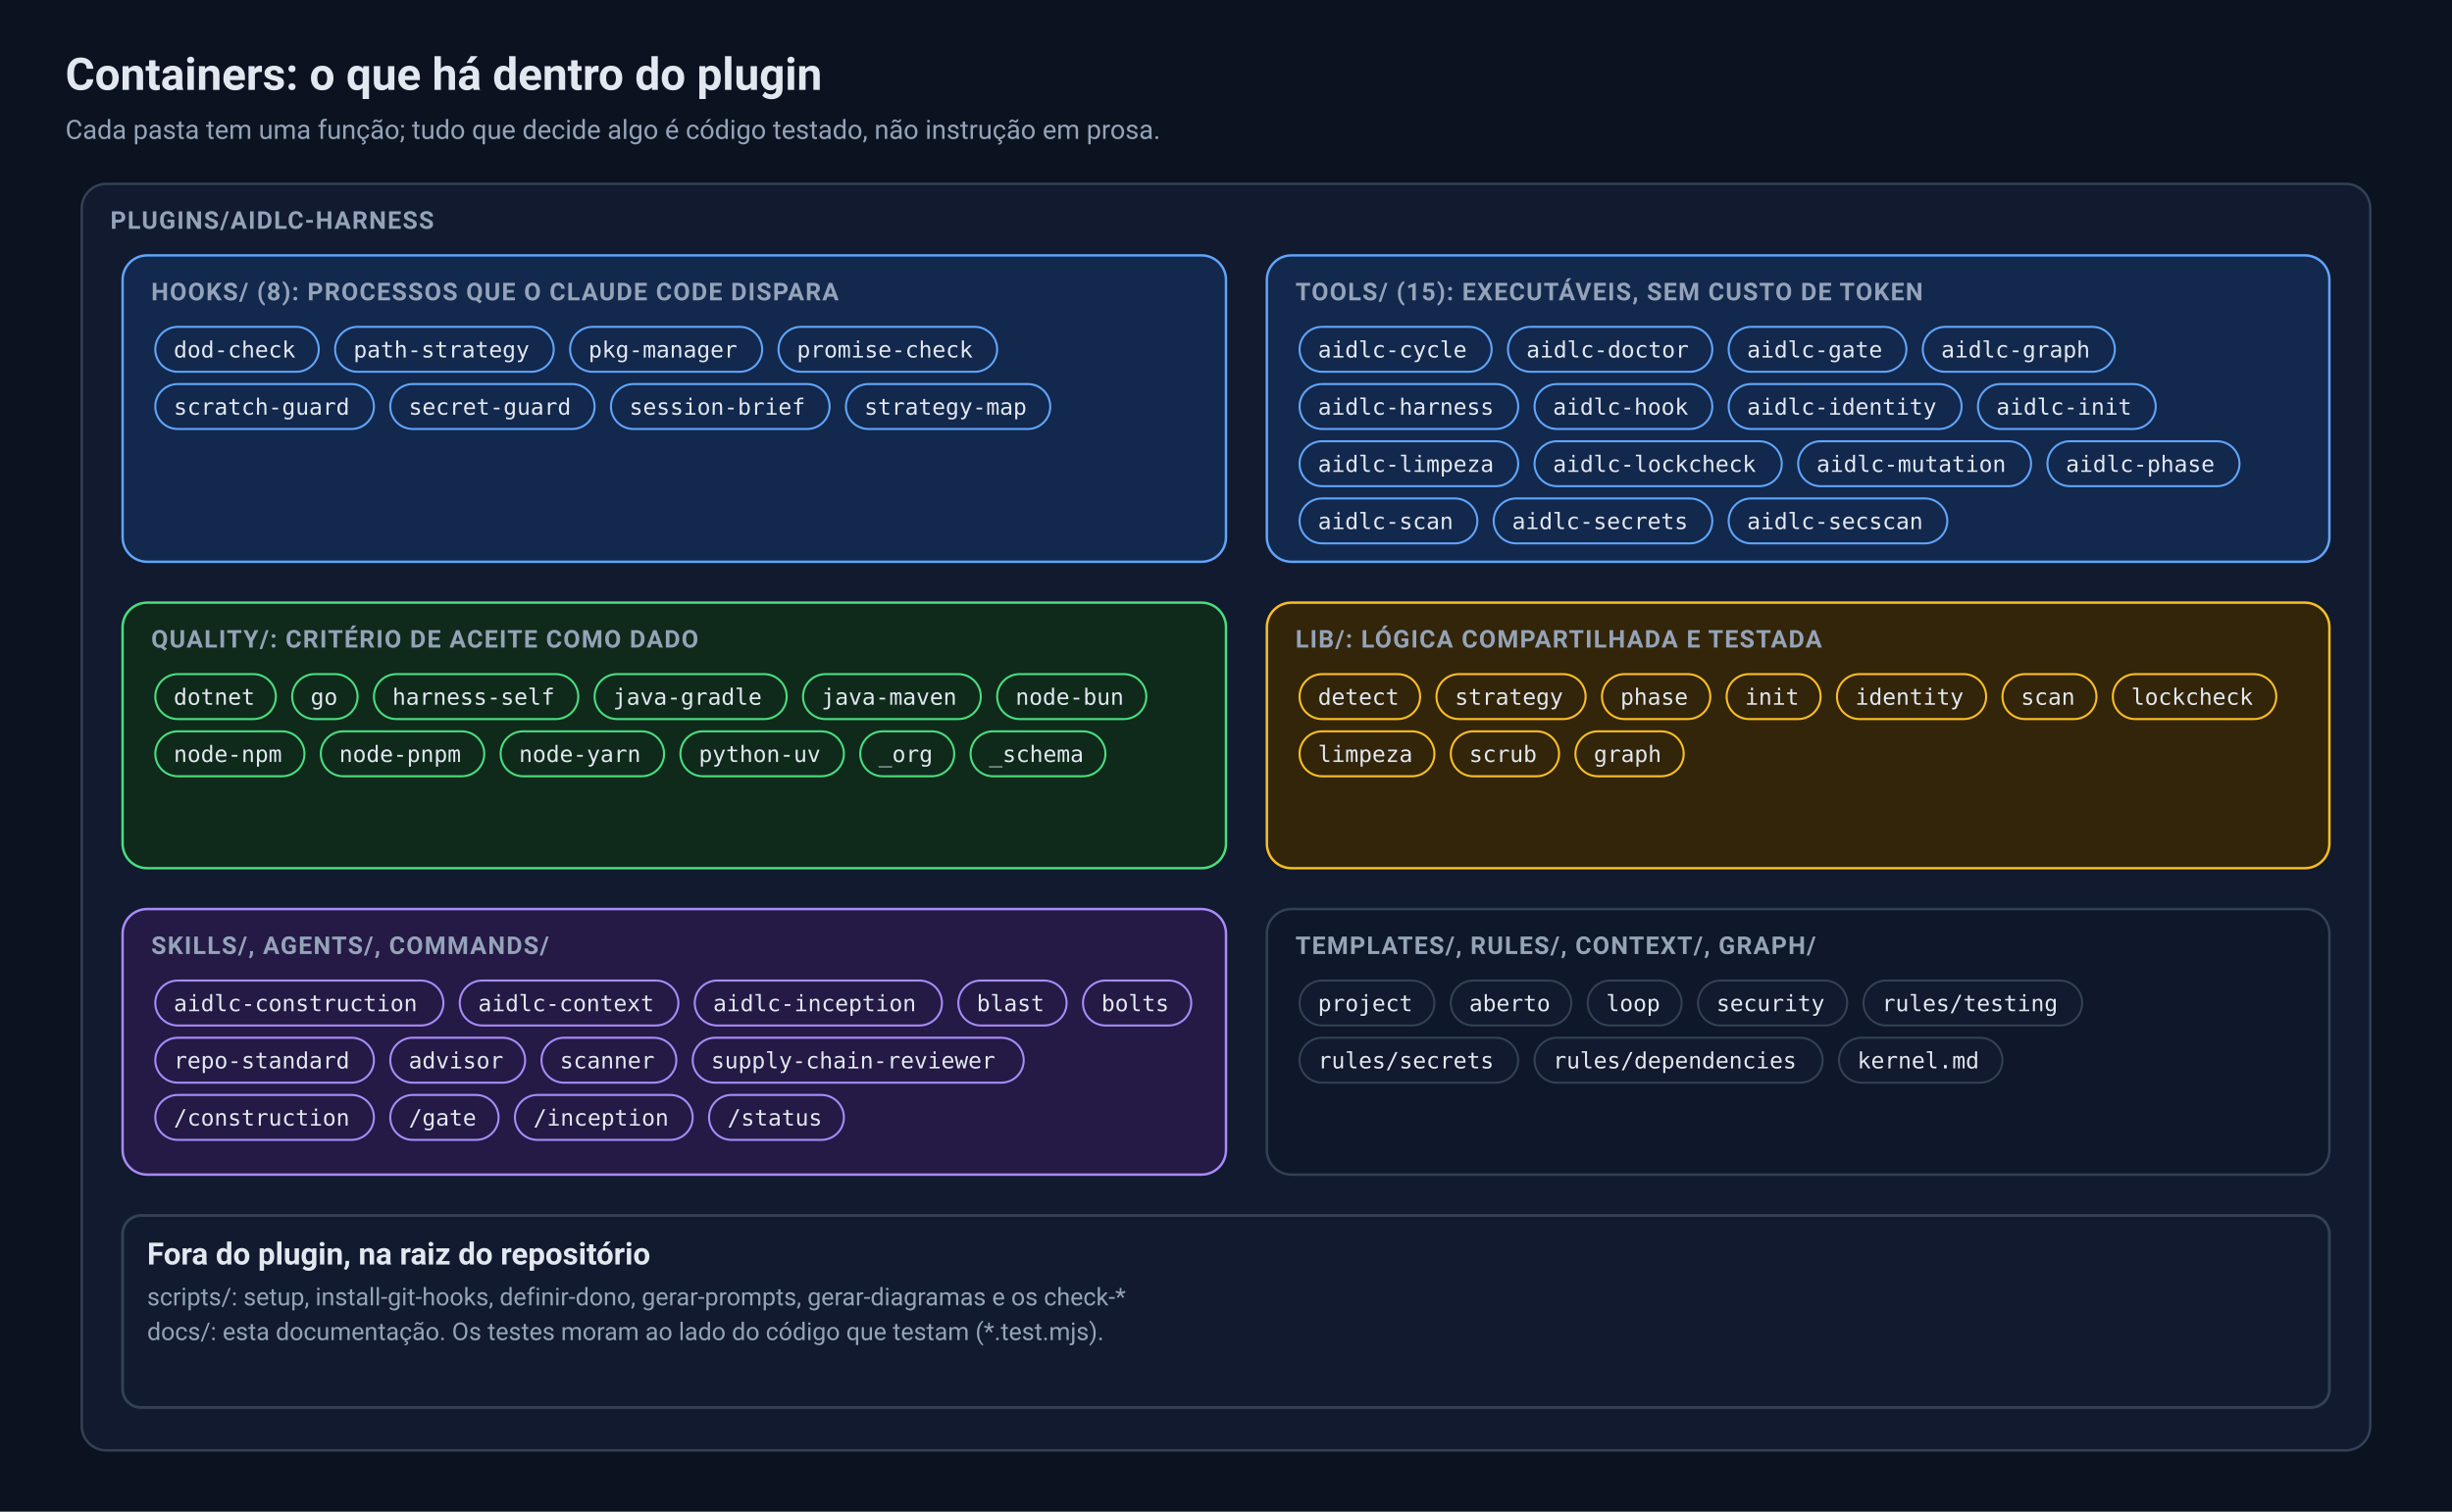
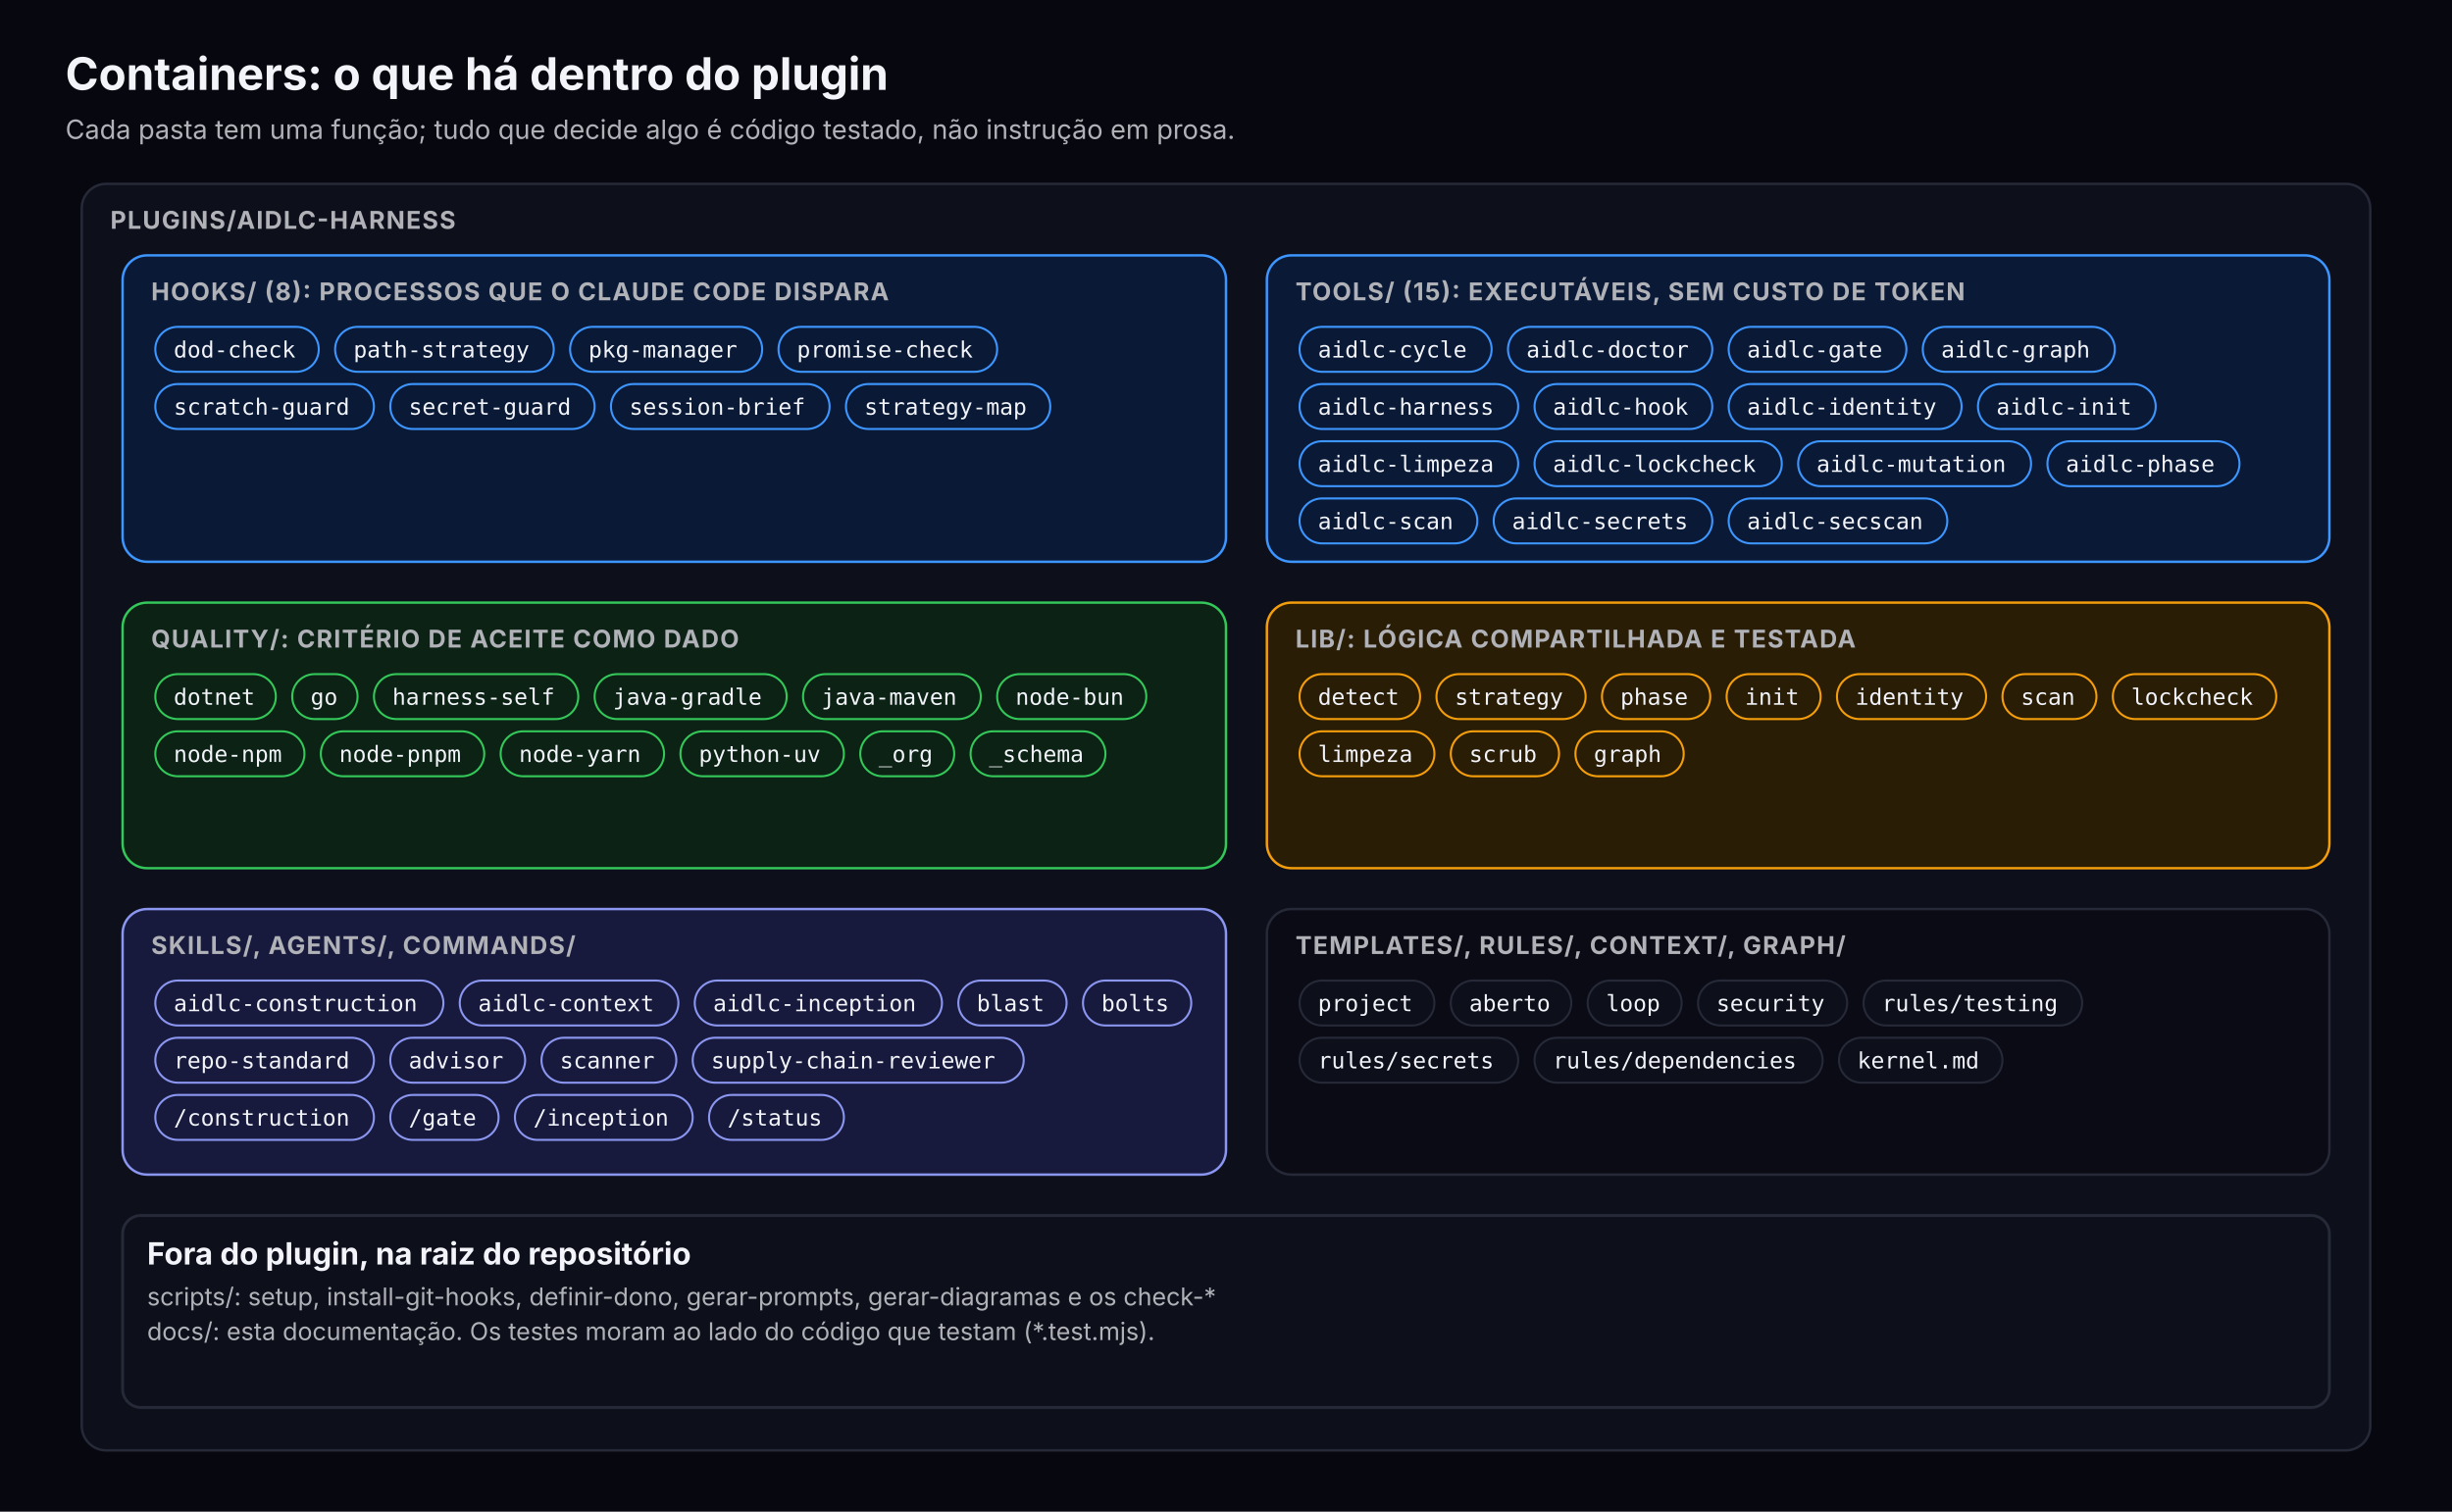
- <svg xmlns="http://www.w3.org/2000/svg" viewBox="0 0 1200 740" width="1200" height="740" font-family="system-ui, -apple-system, 'Segoe UI', Roboto, 'Helvetica Neue', Arial, sans-serif" role="img" aria-label="Containers do plugin">
-   <rect width="1200" height="740" fill="#0b1220" />
-   <text x="32" y="44" font-size="22" font-weight="700" fill="#e2e8f0">Containers: o que há dentro do plugin</text>
-   <text x="32" y="68" font-size="13" fill="#94a3b8">Cada pasta tem uma função; tudo que decide algo é código testado, não instrução em prosa.</text>
-   <rect x="40" y="90" width="1120" height="620" rx="12" fill="#111a2e" stroke="#334155" stroke-width="1.2" />
-   <text x="54" y="112" font-size="12" font-weight="700" letter-spacing="0.6" fill="#94a3b8">PLUGINS/AIDLC-HARNESS</text>
-   <rect x="60" y="125" width="540" height="150" rx="12" fill="#13284d" stroke="#60a5fa" stroke-width="1.2" />
-   <text x="74" y="147" font-size="12" font-weight="700" letter-spacing="0.6" fill="#94a3b8">HOOKS/ (8): PROCESSOS QUE O CLAUDE CODE DISPARA</text>
-   <rect x="76" y="160" width="80" height="22" rx="11" fill="#13284d" stroke="#60a5fa" stroke-width="1" />
-   <text x="85" y="175" font-size="11" fill="#e2e8f0" font-family="ui-monospace, SFMono-Regular, Menlo, Consolas, monospace">dod-check</text>
-   <rect x="164" y="160" width="107" height="22" rx="11" fill="#13284d" stroke="#60a5fa" stroke-width="1" />
-   <text x="173" y="175" font-size="11" fill="#e2e8f0" font-family="ui-monospace, SFMono-Regular, Menlo, Consolas, monospace">path-strategy</text>
-   <rect x="279" y="160" width="94" height="22" rx="11" fill="#13284d" stroke="#60a5fa" stroke-width="1" />
-   <text x="288" y="175" font-size="11" fill="#e2e8f0" font-family="ui-monospace, SFMono-Regular, Menlo, Consolas, monospace">pkg-manager</text>
-   <rect x="381" y="160" width="107" height="22" rx="11" fill="#13284d" stroke="#60a5fa" stroke-width="1" />
-   <text x="390" y="175" font-size="11" fill="#e2e8f0" font-family="ui-monospace, SFMono-Regular, Menlo, Consolas, monospace">promise-check</text>
-   <rect x="76" y="188" width="107" height="22" rx="11" fill="#13284d" stroke="#60a5fa" stroke-width="1" />
-   <text x="85" y="203" font-size="11" fill="#e2e8f0" font-family="ui-monospace, SFMono-Regular, Menlo, Consolas, monospace">scratch-guard</text>
-   <rect x="191" y="188" width="100" height="22" rx="11" fill="#13284d" stroke="#60a5fa" stroke-width="1" />
-   <text x="200" y="203" font-size="11" fill="#e2e8f0" font-family="ui-monospace, SFMono-Regular, Menlo, Consolas, monospace">secret-guard</text>
-   <rect x="299" y="188" width="107" height="22" rx="11" fill="#13284d" stroke="#60a5fa" stroke-width="1" />
-   <text x="308" y="203" font-size="11" fill="#e2e8f0" font-family="ui-monospace, SFMono-Regular, Menlo, Consolas, monospace">session-brief</text>
-   <rect x="414" y="188" width="100" height="22" rx="11" fill="#13284d" stroke="#60a5fa" stroke-width="1" />
-   <text x="423" y="203" font-size="11" fill="#e2e8f0" font-family="ui-monospace, SFMono-Regular, Menlo, Consolas, monospace">strategy-map</text>
-   <rect x="620" y="125" width="520" height="150" rx="12" fill="#13284d" stroke="#60a5fa" stroke-width="1.2" />
-   <text x="634" y="147" font-size="12" font-weight="700" letter-spacing="0.6" fill="#94a3b8">TOOLS/ (15): EXECUTÁVEIS, SEM CUSTO DE TOKEN</text>
-   <rect x="636" y="160" width="94" height="22" rx="11" fill="#13284d" stroke="#60a5fa" stroke-width="1" />
-   <text x="645" y="175" font-size="11" fill="#e2e8f0" font-family="ui-monospace, SFMono-Regular, Menlo, Consolas, monospace">aidlc-cycle</text>
-   <rect x="738" y="160" width="100" height="22" rx="11" fill="#13284d" stroke="#60a5fa" stroke-width="1" />
-   <text x="747" y="175" font-size="11" fill="#e2e8f0" font-family="ui-monospace, SFMono-Regular, Menlo, Consolas, monospace">aidlc-doctor</text>
-   <rect x="846" y="160" width="87" height="22" rx="11" fill="#13284d" stroke="#60a5fa" stroke-width="1" />
-   <text x="855" y="175" font-size="11" fill="#e2e8f0" font-family="ui-monospace, SFMono-Regular, Menlo, Consolas, monospace">aidlc-gate</text>
-   <rect x="941" y="160" width="94" height="22" rx="11" fill="#13284d" stroke="#60a5fa" stroke-width="1" />
-   <text x="950" y="175" font-size="11" fill="#e2e8f0" font-family="ui-monospace, SFMono-Regular, Menlo, Consolas, monospace">aidlc-graph</text>
-   <rect x="636" y="188" width="107" height="22" rx="11" fill="#13284d" stroke="#60a5fa" stroke-width="1" />
-   <text x="645" y="203" font-size="11" fill="#e2e8f0" font-family="ui-monospace, SFMono-Regular, Menlo, Consolas, monospace">aidlc-harness</text>
-   <rect x="751" y="188" width="87" height="22" rx="11" fill="#13284d" stroke="#60a5fa" stroke-width="1" />
-   <text x="760" y="203" font-size="11" fill="#e2e8f0" font-family="ui-monospace, SFMono-Regular, Menlo, Consolas, monospace">aidlc-hook</text>
-   <rect x="846" y="188" width="114" height="22" rx="11" fill="#13284d" stroke="#60a5fa" stroke-width="1" />
-   <text x="855" y="203" font-size="11" fill="#e2e8f0" font-family="ui-monospace, SFMono-Regular, Menlo, Consolas, monospace">aidlc-identity</text>
-   <rect x="968" y="188" width="87" height="22" rx="11" fill="#13284d" stroke="#60a5fa" stroke-width="1" />
-   <text x="977" y="203" font-size="11" fill="#e2e8f0" font-family="ui-monospace, SFMono-Regular, Menlo, Consolas, monospace">aidlc-init</text>
-   <rect x="636" y="216" width="107" height="22" rx="11" fill="#13284d" stroke="#60a5fa" stroke-width="1" />
-   <text x="645" y="231" font-size="11" fill="#e2e8f0" font-family="ui-monospace, SFMono-Regular, Menlo, Consolas, monospace">aidlc-limpeza</text>
-   <rect x="751" y="216" width="121" height="22" rx="11" fill="#13284d" stroke="#60a5fa" stroke-width="1" />
-   <text x="760" y="231" font-size="11" fill="#e2e8f0" font-family="ui-monospace, SFMono-Regular, Menlo, Consolas, monospace">aidlc-lockcheck</text>
-   <rect x="880" y="216" width="114" height="22" rx="11" fill="#13284d" stroke="#60a5fa" stroke-width="1" />
-   <text x="889" y="231" font-size="11" fill="#e2e8f0" font-family="ui-monospace, SFMono-Regular, Menlo, Consolas, monospace">aidlc-mutation</text>
-   <rect x="1002" y="216" width="94" height="22" rx="11" fill="#13284d" stroke="#60a5fa" stroke-width="1" />
-   <text x="1011" y="231" font-size="11" fill="#e2e8f0" font-family="ui-monospace, SFMono-Regular, Menlo, Consolas, monospace">aidlc-phase</text>
-   <rect x="636" y="244" width="87" height="22" rx="11" fill="#13284d" stroke="#60a5fa" stroke-width="1" />
-   <text x="645" y="259" font-size="11" fill="#e2e8f0" font-family="ui-monospace, SFMono-Regular, Menlo, Consolas, monospace">aidlc-scan</text>
-   <rect x="731" y="244" width="107" height="22" rx="11" fill="#13284d" stroke="#60a5fa" stroke-width="1" />
-   <text x="740" y="259" font-size="11" fill="#e2e8f0" font-family="ui-monospace, SFMono-Regular, Menlo, Consolas, monospace">aidlc-secrets</text>
-   <rect x="846" y="244" width="107" height="22" rx="11" fill="#13284d" stroke="#60a5fa" stroke-width="1" />
-   <text x="855" y="259" font-size="11" fill="#e2e8f0" font-family="ui-monospace, SFMono-Regular, Menlo, Consolas, monospace">aidlc-secscan</text>
-   <rect x="60" y="295" width="540" height="130" rx="12" fill="#0f2a1b" stroke="#4ade80" stroke-width="1.2" />
-   <text x="74" y="317" font-size="12" font-weight="700" letter-spacing="0.6" fill="#94a3b8">QUALITY/: CRITÉRIO DE ACEITE COMO DADO</text>
-   <rect x="76" y="330" width="59" height="22" rx="11" fill="#0f2a1b" stroke="#4ade80" stroke-width="1" />
-   <text x="85" y="345" font-size="11" fill="#e2e8f0" font-family="ui-monospace, SFMono-Regular, Menlo, Consolas, monospace">dotnet</text>
-   <rect x="143" y="330" width="32" height="22" rx="11" fill="#0f2a1b" stroke="#4ade80" stroke-width="1" />
-   <text x="152" y="345" font-size="11" fill="#e2e8f0" font-family="ui-monospace, SFMono-Regular, Menlo, Consolas, monospace">go</text>
-   <rect x="183" y="330" width="100" height="22" rx="11" fill="#0f2a1b" stroke="#4ade80" stroke-width="1" />
-   <text x="192" y="345" font-size="11" fill="#e2e8f0" font-family="ui-monospace, SFMono-Regular, Menlo, Consolas, monospace">harness-self</text>
-   <rect x="291" y="330" width="94" height="22" rx="11" fill="#0f2a1b" stroke="#4ade80" stroke-width="1" />
-   <text x="300" y="345" font-size="11" fill="#e2e8f0" font-family="ui-monospace, SFMono-Regular, Menlo, Consolas, monospace">java-gradle</text>
-   <rect x="393" y="330" width="87" height="22" rx="11" fill="#0f2a1b" stroke="#4ade80" stroke-width="1" />
-   <text x="402" y="345" font-size="11" fill="#e2e8f0" font-family="ui-monospace, SFMono-Regular, Menlo, Consolas, monospace">java-maven</text>
-   <rect x="488" y="330" width="73" height="22" rx="11" fill="#0f2a1b" stroke="#4ade80" stroke-width="1" />
-   <text x="497" y="345" font-size="11" fill="#e2e8f0" font-family="ui-monospace, SFMono-Regular, Menlo, Consolas, monospace">node-bun</text>
-   <rect x="76" y="358" width="73" height="22" rx="11" fill="#0f2a1b" stroke="#4ade80" stroke-width="1" />
-   <text x="85" y="373" font-size="11" fill="#e2e8f0" font-family="ui-monospace, SFMono-Regular, Menlo, Consolas, monospace">node-npm</text>
-   <rect x="157" y="358" width="80" height="22" rx="11" fill="#0f2a1b" stroke="#4ade80" stroke-width="1" />
-   <text x="166" y="373" font-size="11" fill="#e2e8f0" font-family="ui-monospace, SFMono-Regular, Menlo, Consolas, monospace">node-pnpm</text>
-   <rect x="245" y="358" width="80" height="22" rx="11" fill="#0f2a1b" stroke="#4ade80" stroke-width="1" />
-   <text x="254" y="373" font-size="11" fill="#e2e8f0" font-family="ui-monospace, SFMono-Regular, Menlo, Consolas, monospace">node-yarn</text>
-   <rect x="333" y="358" width="80" height="22" rx="11" fill="#0f2a1b" stroke="#4ade80" stroke-width="1" />
-   <text x="342" y="373" font-size="11" fill="#e2e8f0" font-family="ui-monospace, SFMono-Regular, Menlo, Consolas, monospace">python-uv</text>
-   <rect x="421" y="358" width="46" height="22" rx="11" fill="#0f2a1b" stroke="#4ade80" stroke-width="1" />
-   <text x="430" y="373" font-size="11" fill="#e2e8f0" font-family="ui-monospace, SFMono-Regular, Menlo, Consolas, monospace">_org</text>
-   <rect x="475" y="358" width="66" height="22" rx="11" fill="#0f2a1b" stroke="#4ade80" stroke-width="1" />
-   <text x="484" y="373" font-size="11" fill="#e2e8f0" font-family="ui-monospace, SFMono-Regular, Menlo, Consolas, monospace">_schema</text>
-   <rect x="620" y="295" width="520" height="130" rx="12" fill="#33250a" stroke="#fbbf24" stroke-width="1.2" />
-   <text x="634" y="317" font-size="12" font-weight="700" letter-spacing="0.6" fill="#94a3b8">LIB/: LÓGICA COMPARTILHADA E TESTADA</text>
-   <rect x="636" y="330" width="59" height="22" rx="11" fill="#33250a" stroke="#fbbf24" stroke-width="1" />
-   <text x="645" y="345" font-size="11" fill="#e2e8f0" font-family="ui-monospace, SFMono-Regular, Menlo, Consolas, monospace">detect</text>
-   <rect x="703" y="330" width="73" height="22" rx="11" fill="#33250a" stroke="#fbbf24" stroke-width="1" />
-   <text x="712" y="345" font-size="11" fill="#e2e8f0" font-family="ui-monospace, SFMono-Regular, Menlo, Consolas, monospace">strategy</text>
-   <rect x="784" y="330" width="53" height="22" rx="11" fill="#33250a" stroke="#fbbf24" stroke-width="1" />
-   <text x="793" y="345" font-size="11" fill="#e2e8f0" font-family="ui-monospace, SFMono-Regular, Menlo, Consolas, monospace">phase</text>
-   <rect x="845" y="330" width="46" height="22" rx="11" fill="#33250a" stroke="#fbbf24" stroke-width="1" />
-   <text x="854" y="345" font-size="11" fill="#e2e8f0" font-family="ui-monospace, SFMono-Regular, Menlo, Consolas, monospace">init</text>
-   <rect x="899" y="330" width="73" height="22" rx="11" fill="#33250a" stroke="#fbbf24" stroke-width="1" />
-   <text x="908" y="345" font-size="11" fill="#e2e8f0" font-family="ui-monospace, SFMono-Regular, Menlo, Consolas, monospace">identity</text>
-   <rect x="980" y="330" width="46" height="22" rx="11" fill="#33250a" stroke="#fbbf24" stroke-width="1" />
-   <text x="989" y="345" font-size="11" fill="#e2e8f0" font-family="ui-monospace, SFMono-Regular, Menlo, Consolas, monospace">scan</text>
-   <rect x="1034" y="330" width="80" height="22" rx="11" fill="#33250a" stroke="#fbbf24" stroke-width="1" />
-   <text x="1043" y="345" font-size="11" fill="#e2e8f0" font-family="ui-monospace, SFMono-Regular, Menlo, Consolas, monospace">lockcheck</text>
-   <rect x="636" y="358" width="66" height="22" rx="11" fill="#33250a" stroke="#fbbf24" stroke-width="1" />
-   <text x="645" y="373" font-size="11" fill="#e2e8f0" font-family="ui-monospace, SFMono-Regular, Menlo, Consolas, monospace">limpeza</text>
-   <rect x="710" y="358" width="53" height="22" rx="11" fill="#33250a" stroke="#fbbf24" stroke-width="1" />
-   <text x="719" y="373" font-size="11" fill="#e2e8f0" font-family="ui-monospace, SFMono-Regular, Menlo, Consolas, monospace">scrub</text>
-   <rect x="771" y="358" width="53" height="22" rx="11" fill="#33250a" stroke="#fbbf24" stroke-width="1" />
-   <text x="780" y="373" font-size="11" fill="#e2e8f0" font-family="ui-monospace, SFMono-Regular, Menlo, Consolas, monospace">graph</text>
-   <rect x="60" y="445" width="540" height="130" rx="12" fill="#241a45" stroke="#a78bfa" stroke-width="1.2" />
-   <text x="74" y="467" font-size="12" font-weight="700" letter-spacing="0.6" fill="#94a3b8">SKILLS/, AGENTS/, COMMANDS/</text>
-   <rect x="76" y="480" width="141" height="22" rx="11" fill="#241a45" stroke="#a78bfa" stroke-width="1" />
-   <text x="85" y="495" font-size="11" fill="#e2e8f0" font-family="ui-monospace, SFMono-Regular, Menlo, Consolas, monospace">aidlc-construction</text>
-   <rect x="225" y="480" width="107" height="22" rx="11" fill="#241a45" stroke="#a78bfa" stroke-width="1" />
-   <text x="234" y="495" font-size="11" fill="#e2e8f0" font-family="ui-monospace, SFMono-Regular, Menlo, Consolas, monospace">aidlc-context</text>
-   <rect x="340" y="480" width="121" height="22" rx="11" fill="#241a45" stroke="#a78bfa" stroke-width="1" />
-   <text x="349" y="495" font-size="11" fill="#e2e8f0" font-family="ui-monospace, SFMono-Regular, Menlo, Consolas, monospace">aidlc-inception</text>
-   <rect x="469" y="480" width="53" height="22" rx="11" fill="#241a45" stroke="#a78bfa" stroke-width="1" />
-   <text x="478" y="495" font-size="11" fill="#e2e8f0" font-family="ui-monospace, SFMono-Regular, Menlo, Consolas, monospace">blast</text>
-   <rect x="530" y="480" width="53" height="22" rx="11" fill="#241a45" stroke="#a78bfa" stroke-width="1" />
-   <text x="539" y="495" font-size="11" fill="#e2e8f0" font-family="ui-monospace, SFMono-Regular, Menlo, Consolas, monospace">bolts</text>
-   <rect x="76" y="508" width="107" height="22" rx="11" fill="#241a45" stroke="#a78bfa" stroke-width="1" />
-   <text x="85" y="523" font-size="11" fill="#e2e8f0" font-family="ui-monospace, SFMono-Regular, Menlo, Consolas, monospace">repo-standard</text>
-   <rect x="191" y="508" width="66" height="22" rx="11" fill="#241a45" stroke="#a78bfa" stroke-width="1" />
-   <text x="200" y="523" font-size="11" fill="#e2e8f0" font-family="ui-monospace, SFMono-Regular, Menlo, Consolas, monospace">advisor</text>
-   <rect x="265" y="508" width="66" height="22" rx="11" fill="#241a45" stroke="#a78bfa" stroke-width="1" />
-   <text x="274" y="523" font-size="11" fill="#e2e8f0" font-family="ui-monospace, SFMono-Regular, Menlo, Consolas, monospace">scanner</text>
-   <rect x="339" y="508" width="162" height="22" rx="11" fill="#241a45" stroke="#a78bfa" stroke-width="1" />
-   <text x="348" y="523" font-size="11" fill="#e2e8f0" font-family="ui-monospace, SFMono-Regular, Menlo, Consolas, monospace">supply-chain-reviewer</text>
-   <rect x="76" y="536" width="107" height="22" rx="11" fill="#241a45" stroke="#a78bfa" stroke-width="1" />
-   <text x="85" y="551" font-size="11" fill="#e2e8f0" font-family="ui-monospace, SFMono-Regular, Menlo, Consolas, monospace">/construction</text>
-   <rect x="191" y="536" width="53" height="22" rx="11" fill="#241a45" stroke="#a78bfa" stroke-width="1" />
-   <text x="200" y="551" font-size="11" fill="#e2e8f0" font-family="ui-monospace, SFMono-Regular, Menlo, Consolas, monospace">/gate</text>
-   <rect x="252" y="536" width="87" height="22" rx="11" fill="#241a45" stroke="#a78bfa" stroke-width="1" />
-   <text x="261" y="551" font-size="11" fill="#e2e8f0" font-family="ui-monospace, SFMono-Regular, Menlo, Consolas, monospace">/inception</text>
-   <rect x="347" y="536" width="66" height="22" rx="11" fill="#241a45" stroke="#a78bfa" stroke-width="1" />
-   <text x="356" y="551" font-size="11" fill="#e2e8f0" font-family="ui-monospace, SFMono-Regular, Menlo, Consolas, monospace">/status</text>
-   <rect x="620" y="445" width="520" height="130" rx="12" fill="#0f172a" stroke="#334155" stroke-width="1.2" />
-   <text x="634" y="467" font-size="12" font-weight="700" letter-spacing="0.6" fill="#94a3b8">TEMPLATES/, RULES/, CONTEXT/, GRAPH/</text>
-   <rect x="636" y="480" width="66" height="22" rx="11" fill="#111a2e" stroke="#334155" stroke-width="1" />
-   <text x="645" y="495" font-size="11" fill="#e2e8f0" font-family="ui-monospace, SFMono-Regular, Menlo, Consolas, monospace">project</text>
-   <rect x="710" y="480" width="59" height="22" rx="11" fill="#111a2e" stroke="#334155" stroke-width="1" />
-   <text x="719" y="495" font-size="11" fill="#e2e8f0" font-family="ui-monospace, SFMono-Regular, Menlo, Consolas, monospace">aberto</text>
-   <rect x="777" y="480" width="46" height="22" rx="11" fill="#111a2e" stroke="#334155" stroke-width="1" />
-   <text x="786" y="495" font-size="11" fill="#e2e8f0" font-family="ui-monospace, SFMono-Regular, Menlo, Consolas, monospace">loop</text>
-   <rect x="831" y="480" width="73" height="22" rx="11" fill="#111a2e" stroke="#334155" stroke-width="1" />
-   <text x="840" y="495" font-size="11" fill="#e2e8f0" font-family="ui-monospace, SFMono-Regular, Menlo, Consolas, monospace">security</text>
-   <rect x="912" y="480" width="107" height="22" rx="11" fill="#111a2e" stroke="#334155" stroke-width="1" />
-   <text x="921" y="495" font-size="11" fill="#e2e8f0" font-family="ui-monospace, SFMono-Regular, Menlo, Consolas, monospace">rules/testing</text>
-   <rect x="636" y="508" width="107" height="22" rx="11" fill="#111a2e" stroke="#334155" stroke-width="1" />
-   <text x="645" y="523" font-size="11" fill="#e2e8f0" font-family="ui-monospace, SFMono-Regular, Menlo, Consolas, monospace">rules/secrets</text>
-   <rect x="751" y="508" width="141" height="22" rx="11" fill="#111a2e" stroke="#334155" stroke-width="1" />
-   <text x="760" y="523" font-size="11" fill="#e2e8f0" font-family="ui-monospace, SFMono-Regular, Menlo, Consolas, monospace">rules/dependencies</text>
-   <rect x="900" y="508" width="80" height="22" rx="11" fill="#111a2e" stroke="#334155" stroke-width="1" />
-   <text x="909" y="523" font-size="11" fill="#e2e8f0" font-family="ui-monospace, SFMono-Regular, Menlo, Consolas, monospace">kernel.md</text>
+ <svg xmlns="http://www.w3.org/2000/svg" viewBox="0 0 1200 740" width="1200" height="740" font-family="Inter, 'Segoe UI', system-ui, -apple-system, Roboto, 'Helvetica Neue', Arial, sans-serif" role="img" aria-label="Containers do plugin">
+   <rect width="1200" height="740" fill="#07080f" />
+   <text x="32" y="44" font-size="22" font-weight="700" fill="#f2f4fa">Containers: o que há dentro do plugin</text>
+   <text x="32" y="68" font-size="13" fill="#b0b2b8">Cada pasta tem uma função; tudo que decide algo é código testado, não instrução em prosa.</text>
+   <rect x="40" y="90" width="1120" height="620" rx="12" fill="#0d0f1a" stroke="#262938" stroke-width="1.2" />
+   <text x="54" y="112" font-size="12" font-weight="700" letter-spacing="0.6" fill="#b0b2b8">PLUGINS/AIDLC-HARNESS</text>
+   <rect x="60" y="125" width="540" height="150" rx="12" fill="#0a1a36" stroke="#3d96ff" stroke-width="1.2" />
+   <text x="74" y="147" font-size="12" font-weight="700" letter-spacing="0.6" fill="#b0b2b8">HOOKS/ (8): PROCESSOS QUE O CLAUDE CODE DISPARA</text>
+   <rect x="76" y="160" width="80" height="22" rx="11" fill="#0a1a36" stroke="#3d96ff" stroke-width="1" />
+   <text x="85" y="175" font-size="11" fill="#f2f4fa" font-family="'Geist Mono', ui-monospace, SFMono-Regular, Menlo, Consolas, monospace">dod-check</text>
+   <rect x="164" y="160" width="107" height="22" rx="11" fill="#0a1a36" stroke="#3d96ff" stroke-width="1" />
+   <text x="173" y="175" font-size="11" fill="#f2f4fa" font-family="'Geist Mono', ui-monospace, SFMono-Regular, Menlo, Consolas, monospace">path-strategy</text>
+   <rect x="279" y="160" width="94" height="22" rx="11" fill="#0a1a36" stroke="#3d96ff" stroke-width="1" />
+   <text x="288" y="175" font-size="11" fill="#f2f4fa" font-family="'Geist Mono', ui-monospace, SFMono-Regular, Menlo, Consolas, monospace">pkg-manager</text>
+   <rect x="381" y="160" width="107" height="22" rx="11" fill="#0a1a36" stroke="#3d96ff" stroke-width="1" />
+   <text x="390" y="175" font-size="11" fill="#f2f4fa" font-family="'Geist Mono', ui-monospace, SFMono-Regular, Menlo, Consolas, monospace">promise-check</text>
+   <rect x="76" y="188" width="107" height="22" rx="11" fill="#0a1a36" stroke="#3d96ff" stroke-width="1" />
+   <text x="85" y="203" font-size="11" fill="#f2f4fa" font-family="'Geist Mono', ui-monospace, SFMono-Regular, Menlo, Consolas, monospace">scratch-guard</text>
+   <rect x="191" y="188" width="100" height="22" rx="11" fill="#0a1a36" stroke="#3d96ff" stroke-width="1" />
+   <text x="200" y="203" font-size="11" fill="#f2f4fa" font-family="'Geist Mono', ui-monospace, SFMono-Regular, Menlo, Consolas, monospace">secret-guard</text>
+   <rect x="299" y="188" width="107" height="22" rx="11" fill="#0a1a36" stroke="#3d96ff" stroke-width="1" />
+   <text x="308" y="203" font-size="11" fill="#f2f4fa" font-family="'Geist Mono', ui-monospace, SFMono-Regular, Menlo, Consolas, monospace">session-brief</text>
+   <rect x="414" y="188" width="100" height="22" rx="11" fill="#0a1a36" stroke="#3d96ff" stroke-width="1" />
+   <text x="423" y="203" font-size="11" fill="#f2f4fa" font-family="'Geist Mono', ui-monospace, SFMono-Regular, Menlo, Consolas, monospace">strategy-map</text>
+   <rect x="620" y="125" width="520" height="150" rx="12" fill="#0a1a36" stroke="#3d96ff" stroke-width="1.2" />
+   <text x="634" y="147" font-size="12" font-weight="700" letter-spacing="0.6" fill="#b0b2b8">TOOLS/ (15): EXECUTÁVEIS, SEM CUSTO DE TOKEN</text>
+   <rect x="636" y="160" width="94" height="22" rx="11" fill="#0a1a36" stroke="#3d96ff" stroke-width="1" />
+   <text x="645" y="175" font-size="11" fill="#f2f4fa" font-family="'Geist Mono', ui-monospace, SFMono-Regular, Menlo, Consolas, monospace">aidlc-cycle</text>
+   <rect x="738" y="160" width="100" height="22" rx="11" fill="#0a1a36" stroke="#3d96ff" stroke-width="1" />
+   <text x="747" y="175" font-size="11" fill="#f2f4fa" font-family="'Geist Mono', ui-monospace, SFMono-Regular, Menlo, Consolas, monospace">aidlc-doctor</text>
+   <rect x="846" y="160" width="87" height="22" rx="11" fill="#0a1a36" stroke="#3d96ff" stroke-width="1" />
+   <text x="855" y="175" font-size="11" fill="#f2f4fa" font-family="'Geist Mono', ui-monospace, SFMono-Regular, Menlo, Consolas, monospace">aidlc-gate</text>
+   <rect x="941" y="160" width="94" height="22" rx="11" fill="#0a1a36" stroke="#3d96ff" stroke-width="1" />
+   <text x="950" y="175" font-size="11" fill="#f2f4fa" font-family="'Geist Mono', ui-monospace, SFMono-Regular, Menlo, Consolas, monospace">aidlc-graph</text>
+   <rect x="636" y="188" width="107" height="22" rx="11" fill="#0a1a36" stroke="#3d96ff" stroke-width="1" />
+   <text x="645" y="203" font-size="11" fill="#f2f4fa" font-family="'Geist Mono', ui-monospace, SFMono-Regular, Menlo, Consolas, monospace">aidlc-harness</text>
+   <rect x="751" y="188" width="87" height="22" rx="11" fill="#0a1a36" stroke="#3d96ff" stroke-width="1" />
+   <text x="760" y="203" font-size="11" fill="#f2f4fa" font-family="'Geist Mono', ui-monospace, SFMono-Regular, Menlo, Consolas, monospace">aidlc-hook</text>
+   <rect x="846" y="188" width="114" height="22" rx="11" fill="#0a1a36" stroke="#3d96ff" stroke-width="1" />
+   <text x="855" y="203" font-size="11" fill="#f2f4fa" font-family="'Geist Mono', ui-monospace, SFMono-Regular, Menlo, Consolas, monospace">aidlc-identity</text>
+   <rect x="968" y="188" width="87" height="22" rx="11" fill="#0a1a36" stroke="#3d96ff" stroke-width="1" />
+   <text x="977" y="203" font-size="11" fill="#f2f4fa" font-family="'Geist Mono', ui-monospace, SFMono-Regular, Menlo, Consolas, monospace">aidlc-init</text>
+   <rect x="636" y="216" width="107" height="22" rx="11" fill="#0a1a36" stroke="#3d96ff" stroke-width="1" />
+   <text x="645" y="231" font-size="11" fill="#f2f4fa" font-family="'Geist Mono', ui-monospace, SFMono-Regular, Menlo, Consolas, monospace">aidlc-limpeza</text>
+   <rect x="751" y="216" width="121" height="22" rx="11" fill="#0a1a36" stroke="#3d96ff" stroke-width="1" />
+   <text x="760" y="231" font-size="11" fill="#f2f4fa" font-family="'Geist Mono', ui-monospace, SFMono-Regular, Menlo, Consolas, monospace">aidlc-lockcheck</text>
+   <rect x="880" y="216" width="114" height="22" rx="11" fill="#0a1a36" stroke="#3d96ff" stroke-width="1" />
+   <text x="889" y="231" font-size="11" fill="#f2f4fa" font-family="'Geist Mono', ui-monospace, SFMono-Regular, Menlo, Consolas, monospace">aidlc-mutation</text>
+   <rect x="1002" y="216" width="94" height="22" rx="11" fill="#0a1a36" stroke="#3d96ff" stroke-width="1" />
+   <text x="1011" y="231" font-size="11" fill="#f2f4fa" font-family="'Geist Mono', ui-monospace, SFMono-Regular, Menlo, Consolas, monospace">aidlc-phase</text>
+   <rect x="636" y="244" width="87" height="22" rx="11" fill="#0a1a36" stroke="#3d96ff" stroke-width="1" />
+   <text x="645" y="259" font-size="11" fill="#f2f4fa" font-family="'Geist Mono', ui-monospace, SFMono-Regular, Menlo, Consolas, monospace">aidlc-scan</text>
+   <rect x="731" y="244" width="107" height="22" rx="11" fill="#0a1a36" stroke="#3d96ff" stroke-width="1" />
+   <text x="740" y="259" font-size="11" fill="#f2f4fa" font-family="'Geist Mono', ui-monospace, SFMono-Regular, Menlo, Consolas, monospace">aidlc-secrets</text>
+   <rect x="846" y="244" width="107" height="22" rx="11" fill="#0a1a36" stroke="#3d96ff" stroke-width="1" />
+   <text x="855" y="259" font-size="11" fill="#f2f4fa" font-family="'Geist Mono', ui-monospace, SFMono-Regular, Menlo, Consolas, monospace">aidlc-secscan</text>
+   <rect x="60" y="295" width="540" height="130" rx="12" fill="#0b2214" stroke="#34c759" stroke-width="1.2" />
+   <text x="74" y="317" font-size="12" font-weight="700" letter-spacing="0.6" fill="#b0b2b8">QUALITY/: CRITÉRIO DE ACEITE COMO DADO</text>
+   <rect x="76" y="330" width="59" height="22" rx="11" fill="#0b2214" stroke="#34c759" stroke-width="1" />
+   <text x="85" y="345" font-size="11" fill="#f2f4fa" font-family="'Geist Mono', ui-monospace, SFMono-Regular, Menlo, Consolas, monospace">dotnet</text>
+   <rect x="143" y="330" width="32" height="22" rx="11" fill="#0b2214" stroke="#34c759" stroke-width="1" />
+   <text x="152" y="345" font-size="11" fill="#f2f4fa" font-family="'Geist Mono', ui-monospace, SFMono-Regular, Menlo, Consolas, monospace">go</text>
+   <rect x="183" y="330" width="100" height="22" rx="11" fill="#0b2214" stroke="#34c759" stroke-width="1" />
+   <text x="192" y="345" font-size="11" fill="#f2f4fa" font-family="'Geist Mono', ui-monospace, SFMono-Regular, Menlo, Consolas, monospace">harness-self</text>
+   <rect x="291" y="330" width="94" height="22" rx="11" fill="#0b2214" stroke="#34c759" stroke-width="1" />
+   <text x="300" y="345" font-size="11" fill="#f2f4fa" font-family="'Geist Mono', ui-monospace, SFMono-Regular, Menlo, Consolas, monospace">java-gradle</text>
+   <rect x="393" y="330" width="87" height="22" rx="11" fill="#0b2214" stroke="#34c759" stroke-width="1" />
+   <text x="402" y="345" font-size="11" fill="#f2f4fa" font-family="'Geist Mono', ui-monospace, SFMono-Regular, Menlo, Consolas, monospace">java-maven</text>
+   <rect x="488" y="330" width="73" height="22" rx="11" fill="#0b2214" stroke="#34c759" stroke-width="1" />
+   <text x="497" y="345" font-size="11" fill="#f2f4fa" font-family="'Geist Mono', ui-monospace, SFMono-Regular, Menlo, Consolas, monospace">node-bun</text>
+   <rect x="76" y="358" width="73" height="22" rx="11" fill="#0b2214" stroke="#34c759" stroke-width="1" />
+   <text x="85" y="373" font-size="11" fill="#f2f4fa" font-family="'Geist Mono', ui-monospace, SFMono-Regular, Menlo, Consolas, monospace">node-npm</text>
+   <rect x="157" y="358" width="80" height="22" rx="11" fill="#0b2214" stroke="#34c759" stroke-width="1" />
+   <text x="166" y="373" font-size="11" fill="#f2f4fa" font-family="'Geist Mono', ui-monospace, SFMono-Regular, Menlo, Consolas, monospace">node-pnpm</text>
+   <rect x="245" y="358" width="80" height="22" rx="11" fill="#0b2214" stroke="#34c759" stroke-width="1" />
+   <text x="254" y="373" font-size="11" fill="#f2f4fa" font-family="'Geist Mono', ui-monospace, SFMono-Regular, Menlo, Consolas, monospace">node-yarn</text>
+   <rect x="333" y="358" width="80" height="22" rx="11" fill="#0b2214" stroke="#34c759" stroke-width="1" />
+   <text x="342" y="373" font-size="11" fill="#f2f4fa" font-family="'Geist Mono', ui-monospace, SFMono-Regular, Menlo, Consolas, monospace">python-uv</text>
+   <rect x="421" y="358" width="46" height="22" rx="11" fill="#0b2214" stroke="#34c759" stroke-width="1" />
+   <text x="430" y="373" font-size="11" fill="#f2f4fa" font-family="'Geist Mono', ui-monospace, SFMono-Regular, Menlo, Consolas, monospace">_org</text>
+   <rect x="475" y="358" width="66" height="22" rx="11" fill="#0b2214" stroke="#34c759" stroke-width="1" />
+   <text x="484" y="373" font-size="11" fill="#f2f4fa" font-family="'Geist Mono', ui-monospace, SFMono-Regular, Menlo, Consolas, monospace">_schema</text>
+   <rect x="620" y="295" width="520" height="130" rx="12" fill="#2a1d06" stroke="#f59e0b" stroke-width="1.2" />
+   <text x="634" y="317" font-size="12" font-weight="700" letter-spacing="0.6" fill="#b0b2b8">LIB/: LÓGICA COMPARTILHADA E TESTADA</text>
+   <rect x="636" y="330" width="59" height="22" rx="11" fill="#2a1d06" stroke="#f59e0b" stroke-width="1" />
+   <text x="645" y="345" font-size="11" fill="#f2f4fa" font-family="'Geist Mono', ui-monospace, SFMono-Regular, Menlo, Consolas, monospace">detect</text>
+   <rect x="703" y="330" width="73" height="22" rx="11" fill="#2a1d06" stroke="#f59e0b" stroke-width="1" />
+   <text x="712" y="345" font-size="11" fill="#f2f4fa" font-family="'Geist Mono', ui-monospace, SFMono-Regular, Menlo, Consolas, monospace">strategy</text>
+   <rect x="784" y="330" width="53" height="22" rx="11" fill="#2a1d06" stroke="#f59e0b" stroke-width="1" />
+   <text x="793" y="345" font-size="11" fill="#f2f4fa" font-family="'Geist Mono', ui-monospace, SFMono-Regular, Menlo, Consolas, monospace">phase</text>
+   <rect x="845" y="330" width="46" height="22" rx="11" fill="#2a1d06" stroke="#f59e0b" stroke-width="1" />
+   <text x="854" y="345" font-size="11" fill="#f2f4fa" font-family="'Geist Mono', ui-monospace, SFMono-Regular, Menlo, Consolas, monospace">init</text>
+   <rect x="899" y="330" width="73" height="22" rx="11" fill="#2a1d06" stroke="#f59e0b" stroke-width="1" />
+   <text x="908" y="345" font-size="11" fill="#f2f4fa" font-family="'Geist Mono', ui-monospace, SFMono-Regular, Menlo, Consolas, monospace">identity</text>
+   <rect x="980" y="330" width="46" height="22" rx="11" fill="#2a1d06" stroke="#f59e0b" stroke-width="1" />
+   <text x="989" y="345" font-size="11" fill="#f2f4fa" font-family="'Geist Mono', ui-monospace, SFMono-Regular, Menlo, Consolas, monospace">scan</text>
+   <rect x="1034" y="330" width="80" height="22" rx="11" fill="#2a1d06" stroke="#f59e0b" stroke-width="1" />
+   <text x="1043" y="345" font-size="11" fill="#f2f4fa" font-family="'Geist Mono', ui-monospace, SFMono-Regular, Menlo, Consolas, monospace">lockcheck</text>
+   <rect x="636" y="358" width="66" height="22" rx="11" fill="#2a1d06" stroke="#f59e0b" stroke-width="1" />
+   <text x="645" y="373" font-size="11" fill="#f2f4fa" font-family="'Geist Mono', ui-monospace, SFMono-Regular, Menlo, Consolas, monospace">limpeza</text>
+   <rect x="710" y="358" width="53" height="22" rx="11" fill="#2a1d06" stroke="#f59e0b" stroke-width="1" />
+   <text x="719" y="373" font-size="11" fill="#f2f4fa" font-family="'Geist Mono', ui-monospace, SFMono-Regular, Menlo, Consolas, monospace">scrub</text>
+   <rect x="771" y="358" width="53" height="22" rx="11" fill="#2a1d06" stroke="#f59e0b" stroke-width="1" />
+   <text x="780" y="373" font-size="11" fill="#f2f4fa" font-family="'Geist Mono', ui-monospace, SFMono-Regular, Menlo, Consolas, monospace">graph</text>
+   <rect x="60" y="445" width="540" height="130" rx="12" fill="#171a3d" stroke="#8b96f0" stroke-width="1.2" />
+   <text x="74" y="467" font-size="12" font-weight="700" letter-spacing="0.6" fill="#b0b2b8">SKILLS/, AGENTS/, COMMANDS/</text>
+   <rect x="76" y="480" width="141" height="22" rx="11" fill="#171a3d" stroke="#8b96f0" stroke-width="1" />
+   <text x="85" y="495" font-size="11" fill="#f2f4fa" font-family="'Geist Mono', ui-monospace, SFMono-Regular, Menlo, Consolas, monospace">aidlc-construction</text>
+   <rect x="225" y="480" width="107" height="22" rx="11" fill="#171a3d" stroke="#8b96f0" stroke-width="1" />
+   <text x="234" y="495" font-size="11" fill="#f2f4fa" font-family="'Geist Mono', ui-monospace, SFMono-Regular, Menlo, Consolas, monospace">aidlc-context</text>
+   <rect x="340" y="480" width="121" height="22" rx="11" fill="#171a3d" stroke="#8b96f0" stroke-width="1" />
+   <text x="349" y="495" font-size="11" fill="#f2f4fa" font-family="'Geist Mono', ui-monospace, SFMono-Regular, Menlo, Consolas, monospace">aidlc-inception</text>
+   <rect x="469" y="480" width="53" height="22" rx="11" fill="#171a3d" stroke="#8b96f0" stroke-width="1" />
+   <text x="478" y="495" font-size="11" fill="#f2f4fa" font-family="'Geist Mono', ui-monospace, SFMono-Regular, Menlo, Consolas, monospace">blast</text>
+   <rect x="530" y="480" width="53" height="22" rx="11" fill="#171a3d" stroke="#8b96f0" stroke-width="1" />
+   <text x="539" y="495" font-size="11" fill="#f2f4fa" font-family="'Geist Mono', ui-monospace, SFMono-Regular, Menlo, Consolas, monospace">bolts</text>
+   <rect x="76" y="508" width="107" height="22" rx="11" fill="#171a3d" stroke="#8b96f0" stroke-width="1" />
+   <text x="85" y="523" font-size="11" fill="#f2f4fa" font-family="'Geist Mono', ui-monospace, SFMono-Regular, Menlo, Consolas, monospace">repo-standard</text>
+   <rect x="191" y="508" width="66" height="22" rx="11" fill="#171a3d" stroke="#8b96f0" stroke-width="1" />
+   <text x="200" y="523" font-size="11" fill="#f2f4fa" font-family="'Geist Mono', ui-monospace, SFMono-Regular, Menlo, Consolas, monospace">advisor</text>
+   <rect x="265" y="508" width="66" height="22" rx="11" fill="#171a3d" stroke="#8b96f0" stroke-width="1" />
+   <text x="274" y="523" font-size="11" fill="#f2f4fa" font-family="'Geist Mono', ui-monospace, SFMono-Regular, Menlo, Consolas, monospace">scanner</text>
+   <rect x="339" y="508" width="162" height="22" rx="11" fill="#171a3d" stroke="#8b96f0" stroke-width="1" />
+   <text x="348" y="523" font-size="11" fill="#f2f4fa" font-family="'Geist Mono', ui-monospace, SFMono-Regular, Menlo, Consolas, monospace">supply-chain-reviewer</text>
+   <rect x="76" y="536" width="107" height="22" rx="11" fill="#171a3d" stroke="#8b96f0" stroke-width="1" />
+   <text x="85" y="551" font-size="11" fill="#f2f4fa" font-family="'Geist Mono', ui-monospace, SFMono-Regular, Menlo, Consolas, monospace">/construction</text>
+   <rect x="191" y="536" width="53" height="22" rx="11" fill="#171a3d" stroke="#8b96f0" stroke-width="1" />
+   <text x="200" y="551" font-size="11" fill="#f2f4fa" font-family="'Geist Mono', ui-monospace, SFMono-Regular, Menlo, Consolas, monospace">/gate</text>
+   <rect x="252" y="536" width="87" height="22" rx="11" fill="#171a3d" stroke="#8b96f0" stroke-width="1" />
+   <text x="261" y="551" font-size="11" fill="#f2f4fa" font-family="'Geist Mono', ui-monospace, SFMono-Regular, Menlo, Consolas, monospace">/inception</text>
+   <rect x="347" y="536" width="66" height="22" rx="11" fill="#171a3d" stroke="#8b96f0" stroke-width="1" />
+   <text x="356" y="551" font-size="11" fill="#f2f4fa" font-family="'Geist Mono', ui-monospace, SFMono-Regular, Menlo, Consolas, monospace">/status</text>
+   <rect x="620" y="445" width="520" height="130" rx="12" fill="#0a0b14" stroke="#262938" stroke-width="1.2" />
+   <text x="634" y="467" font-size="12" font-weight="700" letter-spacing="0.6" fill="#b0b2b8">TEMPLATES/, RULES/, CONTEXT/, GRAPH/</text>
+   <rect x="636" y="480" width="66" height="22" rx="11" fill="#0d0f1a" stroke="#262938" stroke-width="1" />
+   <text x="645" y="495" font-size="11" fill="#f2f4fa" font-family="'Geist Mono', ui-monospace, SFMono-Regular, Menlo, Consolas, monospace">project</text>
+   <rect x="710" y="480" width="59" height="22" rx="11" fill="#0d0f1a" stroke="#262938" stroke-width="1" />
+   <text x="719" y="495" font-size="11" fill="#f2f4fa" font-family="'Geist Mono', ui-monospace, SFMono-Regular, Menlo, Consolas, monospace">aberto</text>
+   <rect x="777" y="480" width="46" height="22" rx="11" fill="#0d0f1a" stroke="#262938" stroke-width="1" />
+   <text x="786" y="495" font-size="11" fill="#f2f4fa" font-family="'Geist Mono', ui-monospace, SFMono-Regular, Menlo, Consolas, monospace">loop</text>
+   <rect x="831" y="480" width="73" height="22" rx="11" fill="#0d0f1a" stroke="#262938" stroke-width="1" />
+   <text x="840" y="495" font-size="11" fill="#f2f4fa" font-family="'Geist Mono', ui-monospace, SFMono-Regular, Menlo, Consolas, monospace">security</text>
+   <rect x="912" y="480" width="107" height="22" rx="11" fill="#0d0f1a" stroke="#262938" stroke-width="1" />
+   <text x="921" y="495" font-size="11" fill="#f2f4fa" font-family="'Geist Mono', ui-monospace, SFMono-Regular, Menlo, Consolas, monospace">rules/testing</text>
+   <rect x="636" y="508" width="107" height="22" rx="11" fill="#0d0f1a" stroke="#262938" stroke-width="1" />
+   <text x="645" y="523" font-size="11" fill="#f2f4fa" font-family="'Geist Mono', ui-monospace, SFMono-Regular, Menlo, Consolas, monospace">rules/secrets</text>
+   <rect x="751" y="508" width="141" height="22" rx="11" fill="#0d0f1a" stroke="#262938" stroke-width="1" />
+   <text x="760" y="523" font-size="11" fill="#f2f4fa" font-family="'Geist Mono', ui-monospace, SFMono-Regular, Menlo, Consolas, monospace">rules/dependencies</text>
+   <rect x="900" y="508" width="80" height="22" rx="11" fill="#0d0f1a" stroke="#262938" stroke-width="1" />
+   <text x="909" y="523" font-size="11" fill="#f2f4fa" font-family="'Geist Mono', ui-monospace, SFMono-Regular, Menlo, Consolas, monospace">kernel.md</text>
  <g>
-     <rect x="60" y="595" width="1080" height="94" rx="9" fill="#111a2e" stroke="#334155" stroke-width="1.4" />
-     <text x="72" y="619" font-size="15" font-weight="700" fill="#e2e8f0">Fora do plugin, na raiz do repositório</text>
-     <text x="72" y="639" font-size="12" fill="#94a3b8">scripts/: setup, install-git-hooks, definir-dono, gerar-prompts, gerar-diagramas e os check-*</text>
-     <text x="72" y="656" font-size="12" fill="#94a3b8">docs/: esta documentação. Os testes moram ao lado do código que testam (*.test.mjs).</text>
+     <rect x="60" y="595" width="1080" height="94" rx="9" fill="#0d0f1a" stroke="#262938" stroke-width="1.4" />
+     <text x="72" y="619" font-size="15" font-weight="700" fill="#f2f4fa">Fora do plugin, na raiz do repositório</text>
+     <text x="72" y="639" font-size="12" fill="#b0b2b8">scripts/: setup, install-git-hooks, definir-dono, gerar-prompts, gerar-diagramas e os check-*</text>
+     <text x="72" y="656" font-size="12" fill="#b0b2b8">docs/: esta documentação. Os testes moram ao lado do código que testam (*.test.mjs).</text>
  </g>
</svg>
